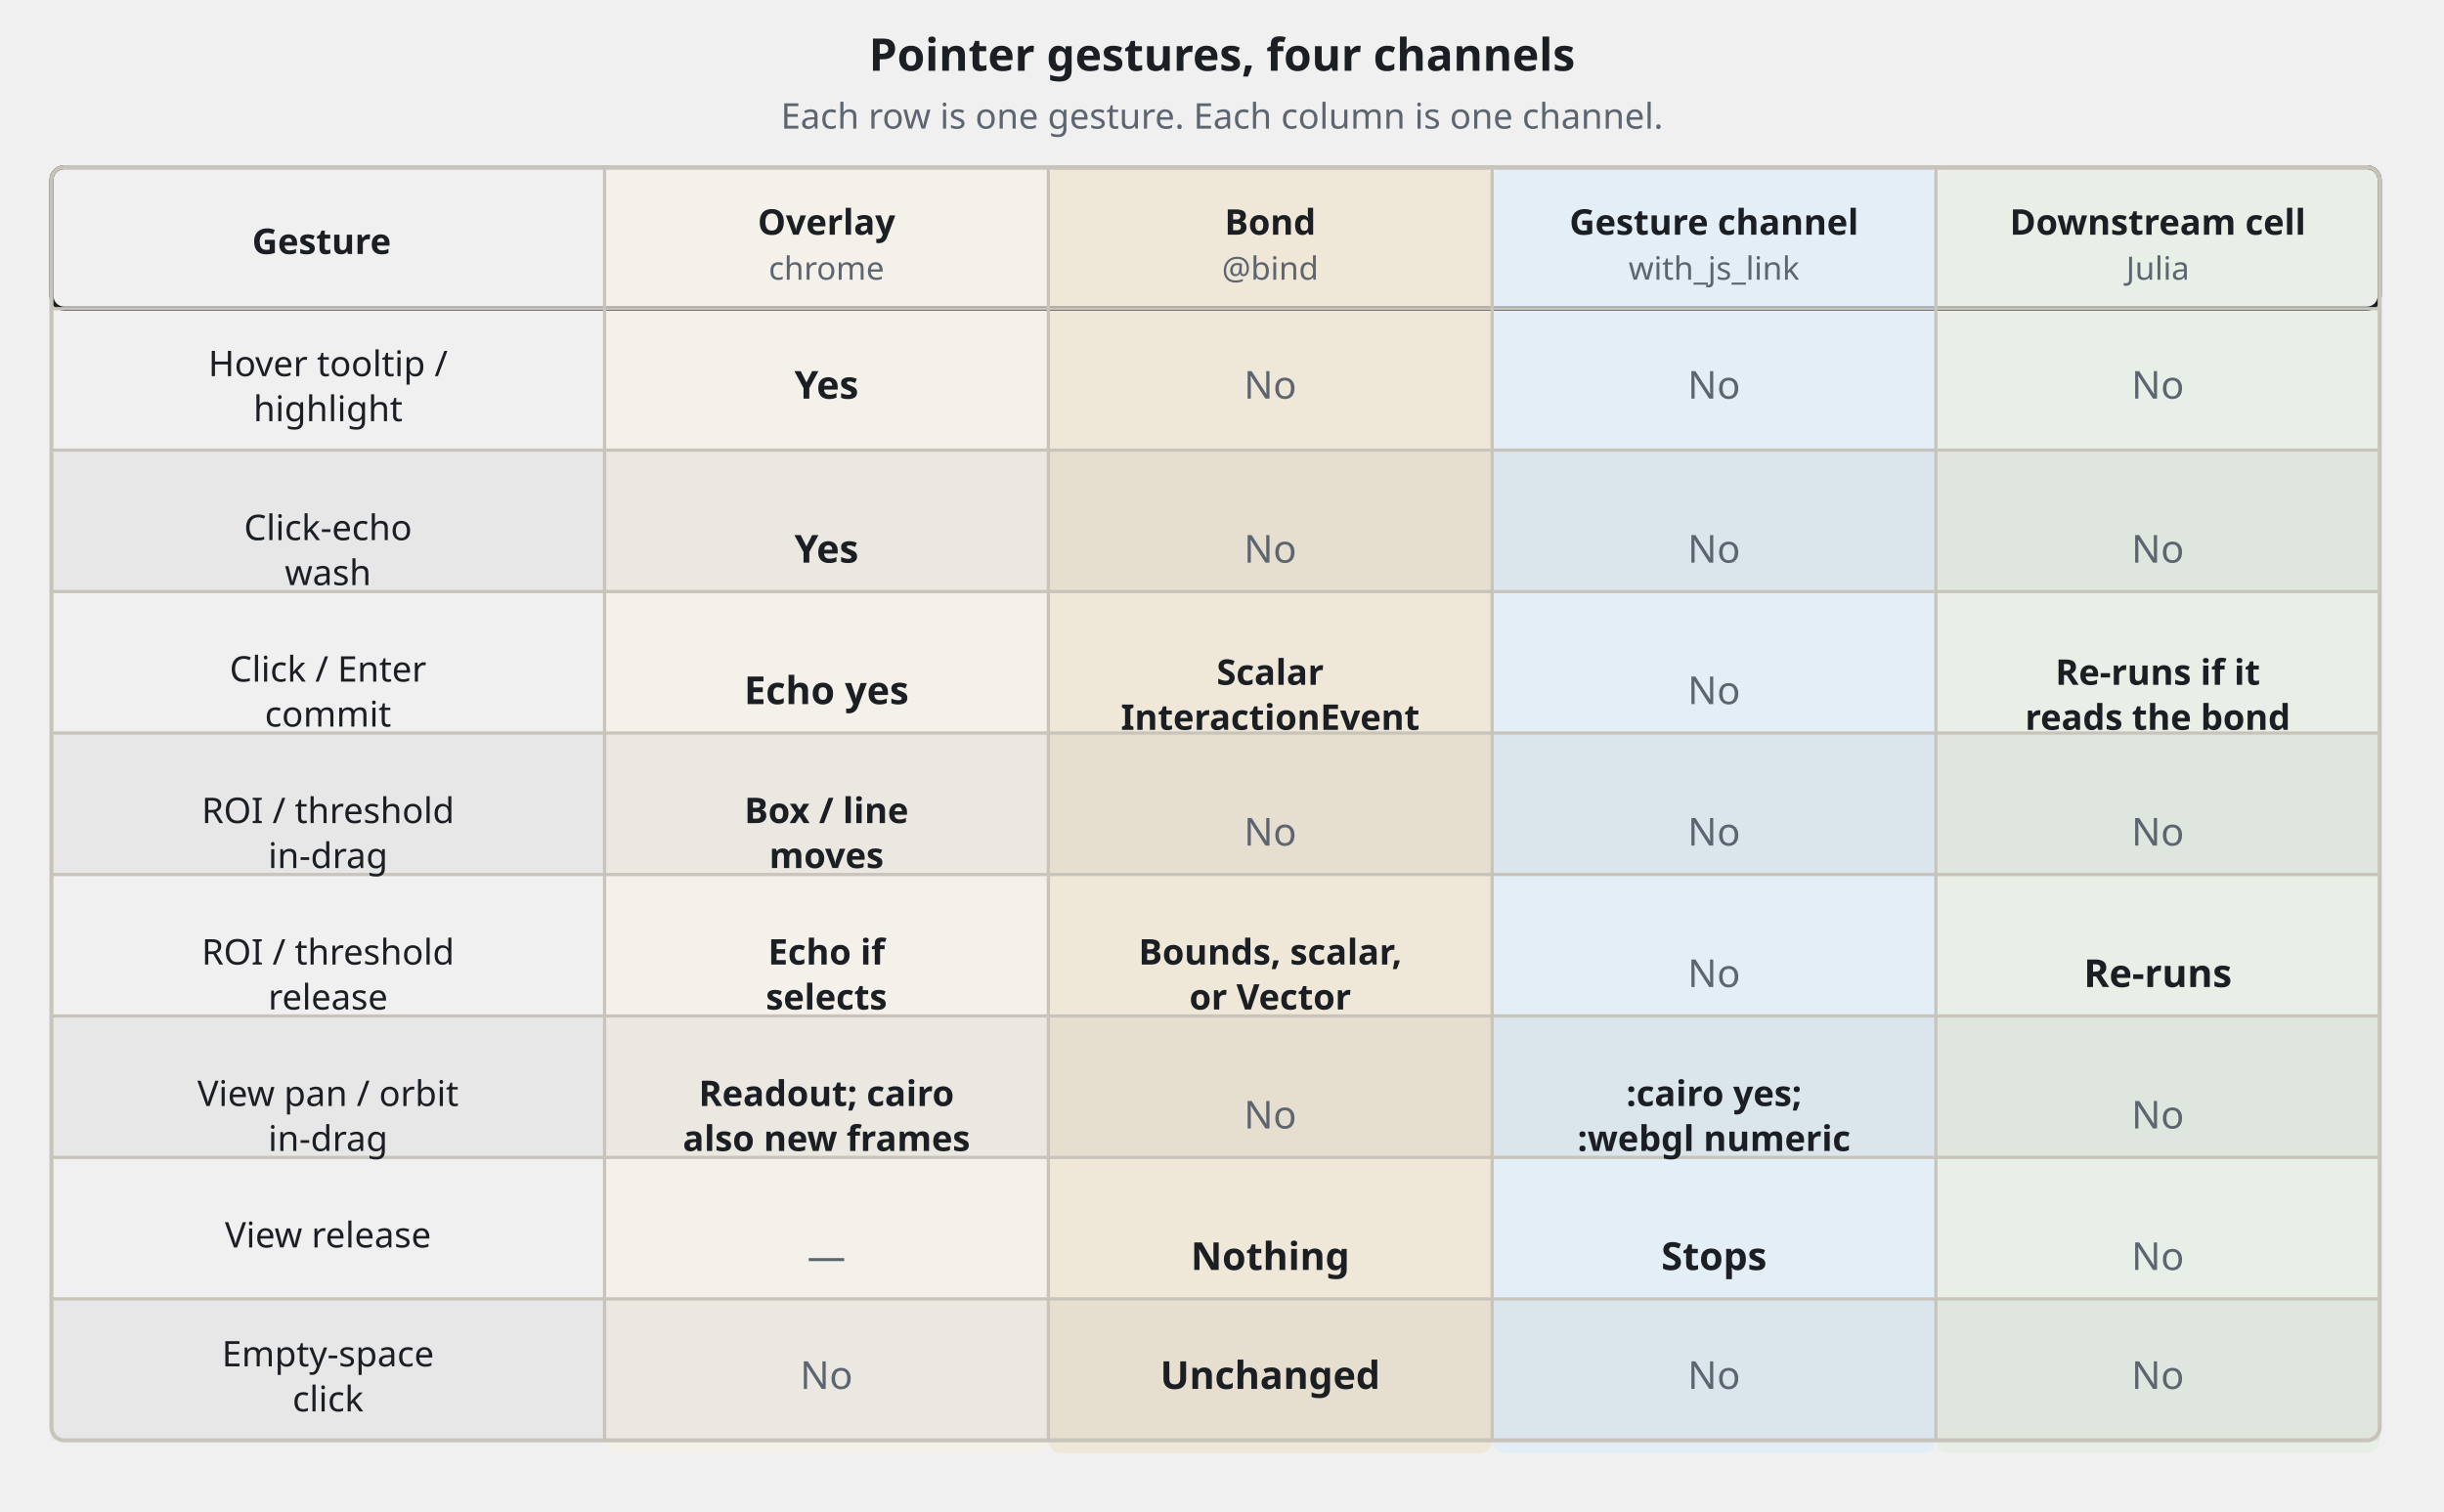
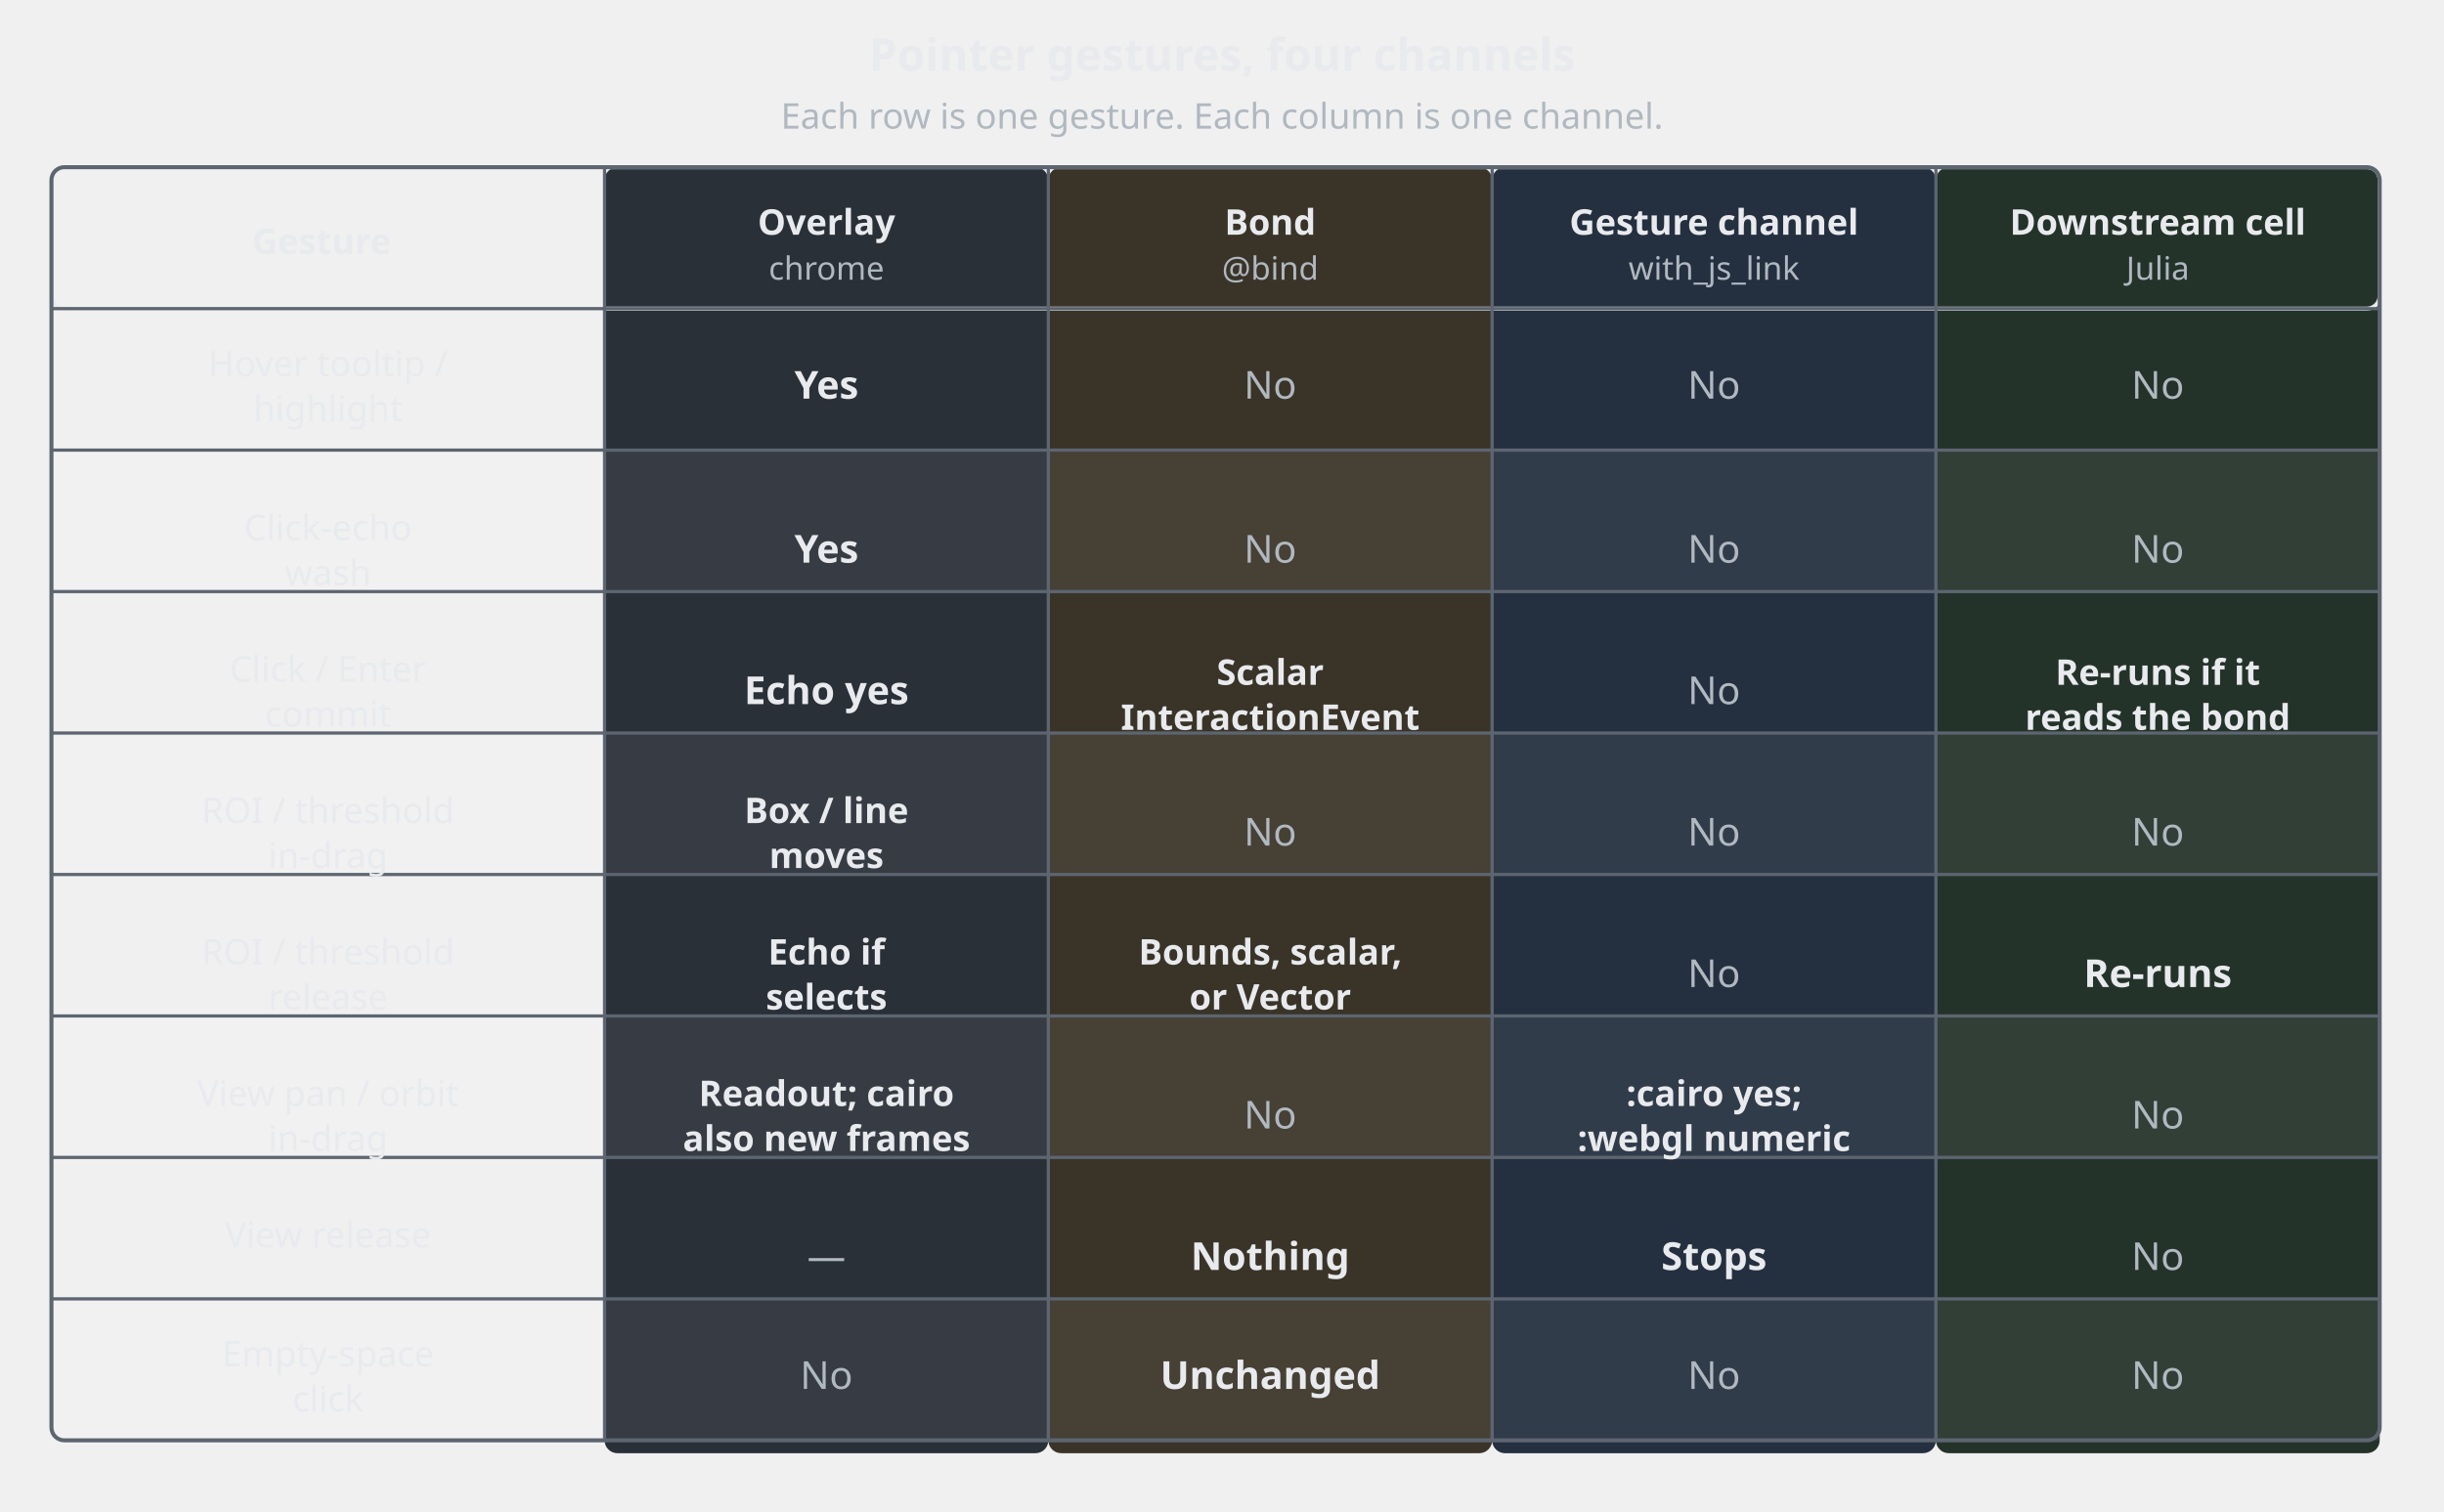
<svg xmlns="http://www.w3.org/2000/svg" viewBox="0 0 760 470" width="760" height="470" role="img">
  <style>
-     .ink { fill: #1b1f24; }
-     .muted { fill: #5c6570; }
-     .grid { fill: none; stroke: #c8c4bb; }
-     .lane0 { fill: #f4f1ea; }
-     .lane1 { fill: #efe8d8; }
-     .lane2 { fill: #e4eef6; }
-     .lane3 { fill: #e8efe6; }
-     .head { fill: #e7e2d6; stroke: #1b1f24; }
-     .rowalt { fill: #000; opacity: 0.04; }
-     .yes { fill: #1b1f24; font-weight: 600; }
+     .ink { fill: #e8eaed; }
+     .muted { fill: #b0b8c0; }
+     .grid { fill: none; stroke: #5c6570; }
+     .lane0 { fill: #2a3038; }
+     .lane1 { fill: #3a3428; }
+     .lane2 { fill: #243040; }
+     .lane3 { fill: #24332a; }
+     .head { fill: #3a414a; stroke: #e8eaed; }
+     .rowalt { fill: #fff; opacity: 0.06; }
+     .yes { fill: #e8eaed; font-weight: 600; }
  </style>
  <text class="ink" x="380" y="22" text-anchor="middle" font-size="14" font-family="ui-sans-serif, system-ui, sans-serif" font-weight="600">Pointer gestures, four channels</text>
  <text class="muted" x="380" y="40" text-anchor="middle" font-size="11" font-family="ui-sans-serif, system-ui, sans-serif">Each row is one gesture. Each column is one channel.</text>
  <rect class="lane0" x="188" y="52" width="138" height="400" rx="4" />
  <rect class="lane1" x="326" y="52" width="138" height="400" rx="4" />
  <rect class="lane2" x="464" y="52" width="138" height="400" rx="4" />
  <rect class="lane3" x="602" y="52" width="138" height="400" rx="4" />
  <rect class="head" x="16" y="52" width="724" height="44" rx="4" fill-opacity="0" stroke-width="1.25" />
  <text class="ink" x="100" y="79" text-anchor="middle" font-size="11" font-family="ui-sans-serif, system-ui, sans-serif" font-weight="600">Gesture</text>
  <text class="ink" x="257" y="73" text-anchor="middle" font-size="11" font-family="ui-sans-serif, system-ui, sans-serif" font-weight="600">Overlay</text>
  <text class="muted" x="257" y="87" text-anchor="middle" font-size="10" font-family="ui-sans-serif, system-ui, sans-serif">chrome</text>
  <text class="ink" x="395" y="73" text-anchor="middle" font-size="11" font-family="ui-sans-serif, system-ui, sans-serif" font-weight="600">Bond</text>
  <text class="muted" x="395" y="87" text-anchor="middle" font-size="10" font-family="ui-sans-serif, system-ui, sans-serif">@bind</text>
  <text class="ink" x="533" y="73" text-anchor="middle" font-size="11" font-family="ui-sans-serif, system-ui, sans-serif" font-weight="600">Gesture channel</text>
  <text class="muted" x="533" y="87" text-anchor="middle" font-size="10" font-family="ui-sans-serif, system-ui, sans-serif">with_js_link</text>
  <text class="ink" x="671" y="73" text-anchor="middle" font-size="11" font-family="ui-sans-serif, system-ui, sans-serif" font-weight="600">Downstream cell</text>
  <text class="muted" x="671" y="87" text-anchor="middle" font-size="10" font-family="ui-sans-serif, system-ui, sans-serif">Julia</text>
  <rect class="rowalt" x="16" y="140" width="724" height="44" />
  <rect class="rowalt" x="16" y="228" width="724" height="44" />
  <rect class="rowalt" x="16" y="316" width="724" height="44" />
  <rect class="rowalt" x="16" y="404" width="724" height="44" />
  <g class="grid" stroke-width="1">
    <line x1="16" y1="96" x2="740" y2="96" />
    <line x1="16" y1="140" x2="740" y2="140" />
    <line x1="16" y1="184" x2="740" y2="184" />
    <line x1="16" y1="228" x2="740" y2="228" />
    <line x1="16" y1="272" x2="740" y2="272" />
    <line x1="16" y1="316" x2="740" y2="316" />
    <line x1="16" y1="360" x2="740" y2="360" />
    <line x1="16" y1="404" x2="740" y2="404" />
    <line x1="188" y1="52" x2="188" y2="448" />
    <line x1="326" y1="52" x2="326" y2="448" />
    <line x1="464" y1="52" x2="464" y2="448" />
    <line x1="602" y1="52" x2="602" y2="448" />
  </g>
  <rect class="grid" x="16" y="52" width="724" height="396" rx="4" stroke-width="1.25" />
  <text class="ink" x="102" y="117" text-anchor="middle" font-size="11" font-family="ui-sans-serif, system-ui, sans-serif">Hover tooltip /</text>
  <text class="ink" x="102" y="131" text-anchor="middle" font-size="11" font-family="ui-sans-serif, system-ui, sans-serif">highlight</text>
  <text class="yes" x="257" y="124" text-anchor="middle" font-size="12" font-family="ui-sans-serif, system-ui, sans-serif">Yes</text>
  <text class="muted" x="395" y="124" text-anchor="middle" font-size="12" font-family="ui-sans-serif, system-ui, sans-serif">No</text>
  <text class="muted" x="533" y="124" text-anchor="middle" font-size="12" font-family="ui-sans-serif, system-ui, sans-serif">No</text>
  <text class="muted" x="671" y="124" text-anchor="middle" font-size="12" font-family="ui-sans-serif, system-ui, sans-serif">No</text>
  <text class="ink" x="102" y="168" text-anchor="middle" font-size="11" font-family="ui-sans-serif, system-ui, sans-serif">Click-echo</text>
  <text class="ink" x="102" y="182" text-anchor="middle" font-size="11" font-family="ui-sans-serif, system-ui, sans-serif">wash</text>
  <text class="yes" x="257" y="175" text-anchor="middle" font-size="12" font-family="ui-sans-serif, system-ui, sans-serif">Yes</text>
  <text class="muted" x="395" y="175" text-anchor="middle" font-size="12" font-family="ui-sans-serif, system-ui, sans-serif">No</text>
  <text class="muted" x="533" y="175" text-anchor="middle" font-size="12" font-family="ui-sans-serif, system-ui, sans-serif">No</text>
  <text class="muted" x="671" y="175" text-anchor="middle" font-size="12" font-family="ui-sans-serif, system-ui, sans-serif">No</text>
  <text class="ink" x="102" y="212" text-anchor="middle" font-size="11" font-family="ui-sans-serif, system-ui, sans-serif">Click / Enter</text>
  <text class="ink" x="102" y="226" text-anchor="middle" font-size="11" font-family="ui-sans-serif, system-ui, sans-serif">commit</text>
  <text class="yes" x="257" y="219" text-anchor="middle" font-size="12" font-family="ui-sans-serif, system-ui, sans-serif">Echo yes</text>
  <text class="yes" x="395" y="213" text-anchor="middle" font-size="11" font-family="ui-sans-serif, system-ui, sans-serif">Scalar</text>
  <text class="yes" x="395" y="227" text-anchor="middle" font-size="11" font-family="ui-sans-serif, system-ui, sans-serif">InteractionEvent</text>
  <text class="muted" x="533" y="219" text-anchor="middle" font-size="12" font-family="ui-sans-serif, system-ui, sans-serif">No</text>
  <text class="yes" x="671" y="213" text-anchor="middle" font-size="11" font-family="ui-sans-serif, system-ui, sans-serif">Re-runs if it</text>
  <text class="yes" x="671" y="227" text-anchor="middle" font-size="11" font-family="ui-sans-serif, system-ui, sans-serif">reads the bond</text>
  <text class="ink" x="102" y="256" text-anchor="middle" font-size="11" font-family="ui-sans-serif, system-ui, sans-serif">ROI / threshold</text>
  <text class="ink" x="102" y="270" text-anchor="middle" font-size="11" font-family="ui-sans-serif, system-ui, sans-serif">in-drag</text>
  <text class="yes" x="257" y="256" text-anchor="middle" font-size="11" font-family="ui-sans-serif, system-ui, sans-serif">Box / line</text>
  <text class="yes" x="257" y="270" text-anchor="middle" font-size="11" font-family="ui-sans-serif, system-ui, sans-serif">moves</text>
  <text class="muted" x="395" y="263" text-anchor="middle" font-size="12" font-family="ui-sans-serif, system-ui, sans-serif">No</text>
  <text class="muted" x="533" y="263" text-anchor="middle" font-size="12" font-family="ui-sans-serif, system-ui, sans-serif">No</text>
  <text class="muted" x="671" y="263" text-anchor="middle" font-size="12" font-family="ui-sans-serif, system-ui, sans-serif">No</text>
  <text class="ink" x="102" y="300" text-anchor="middle" font-size="11" font-family="ui-sans-serif, system-ui, sans-serif">ROI / threshold</text>
  <text class="ink" x="102" y="314" text-anchor="middle" font-size="11" font-family="ui-sans-serif, system-ui, sans-serif">release</text>
  <text class="yes" x="257" y="300" text-anchor="middle" font-size="11" font-family="ui-sans-serif, system-ui, sans-serif">Echo if</text>
  <text class="yes" x="257" y="314" text-anchor="middle" font-size="11" font-family="ui-sans-serif, system-ui, sans-serif">selects</text>
  <text class="yes" x="395" y="300" text-anchor="middle" font-size="11" font-family="ui-sans-serif, system-ui, sans-serif">Bounds, scalar,</text>
  <text class="yes" x="395" y="314" text-anchor="middle" font-size="11" font-family="ui-sans-serif, system-ui, sans-serif">or Vector</text>
  <text class="muted" x="533" y="307" text-anchor="middle" font-size="12" font-family="ui-sans-serif, system-ui, sans-serif">No</text>
  <text class="yes" x="671" y="307" text-anchor="middle" font-size="12" font-family="ui-sans-serif, system-ui, sans-serif">Re-runs</text>
  <text class="ink" x="102" y="344" text-anchor="middle" font-size="11" font-family="ui-sans-serif, system-ui, sans-serif">View pan / orbit</text>
  <text class="ink" x="102" y="358" text-anchor="middle" font-size="11" font-family="ui-sans-serif, system-ui, sans-serif">in-drag</text>
  <text class="yes" x="257" y="344" text-anchor="middle" font-size="11" font-family="ui-sans-serif, system-ui, sans-serif">Readout; cairo</text>
  <text class="yes" x="257" y="358" text-anchor="middle" font-size="11" font-family="ui-sans-serif, system-ui, sans-serif">also new frames</text>
  <text class="muted" x="395" y="351" text-anchor="middle" font-size="12" font-family="ui-sans-serif, system-ui, sans-serif">No</text>
  <text class="yes" x="533" y="344" text-anchor="middle" font-size="11" font-family="ui-sans-serif, system-ui, sans-serif">:cairo yes;</text>
  <text class="yes" x="533" y="358" text-anchor="middle" font-size="11" font-family="ui-sans-serif, system-ui, sans-serif">:webgl numeric</text>
  <text class="muted" x="671" y="351" text-anchor="middle" font-size="12" font-family="ui-sans-serif, system-ui, sans-serif">No</text>
  <text class="ink" x="102" y="388" text-anchor="middle" font-size="11" font-family="ui-sans-serif, system-ui, sans-serif">View release</text>
  <text class="muted" x="257" y="395" text-anchor="middle" font-size="12" font-family="ui-sans-serif, system-ui, sans-serif">—</text>
  <text class="yes" x="395" y="395" text-anchor="middle" font-size="12" font-family="ui-sans-serif, system-ui, sans-serif">Nothing</text>
  <text class="yes" x="533" y="395" text-anchor="middle" font-size="12" font-family="ui-sans-serif, system-ui, sans-serif">Stops</text>
  <text class="muted" x="671" y="395" text-anchor="middle" font-size="12" font-family="ui-sans-serif, system-ui, sans-serif">No</text>
  <text class="ink" x="102" y="425" text-anchor="middle" font-size="11" font-family="ui-sans-serif, system-ui, sans-serif">Empty-space</text>
  <text class="ink" x="102" y="439" text-anchor="middle" font-size="11" font-family="ui-sans-serif, system-ui, sans-serif">click</text>
  <text class="muted" x="257" y="432" text-anchor="middle" font-size="12" font-family="ui-sans-serif, system-ui, sans-serif">No</text>
  <text class="yes" x="395" y="432" text-anchor="middle" font-size="12" font-family="ui-sans-serif, system-ui, sans-serif">Unchanged</text>
  <text class="muted" x="533" y="432" text-anchor="middle" font-size="12" font-family="ui-sans-serif, system-ui, sans-serif">No</text>
  <text class="muted" x="671" y="432" text-anchor="middle" font-size="12" font-family="ui-sans-serif, system-ui, sans-serif">No</text>
</svg>
